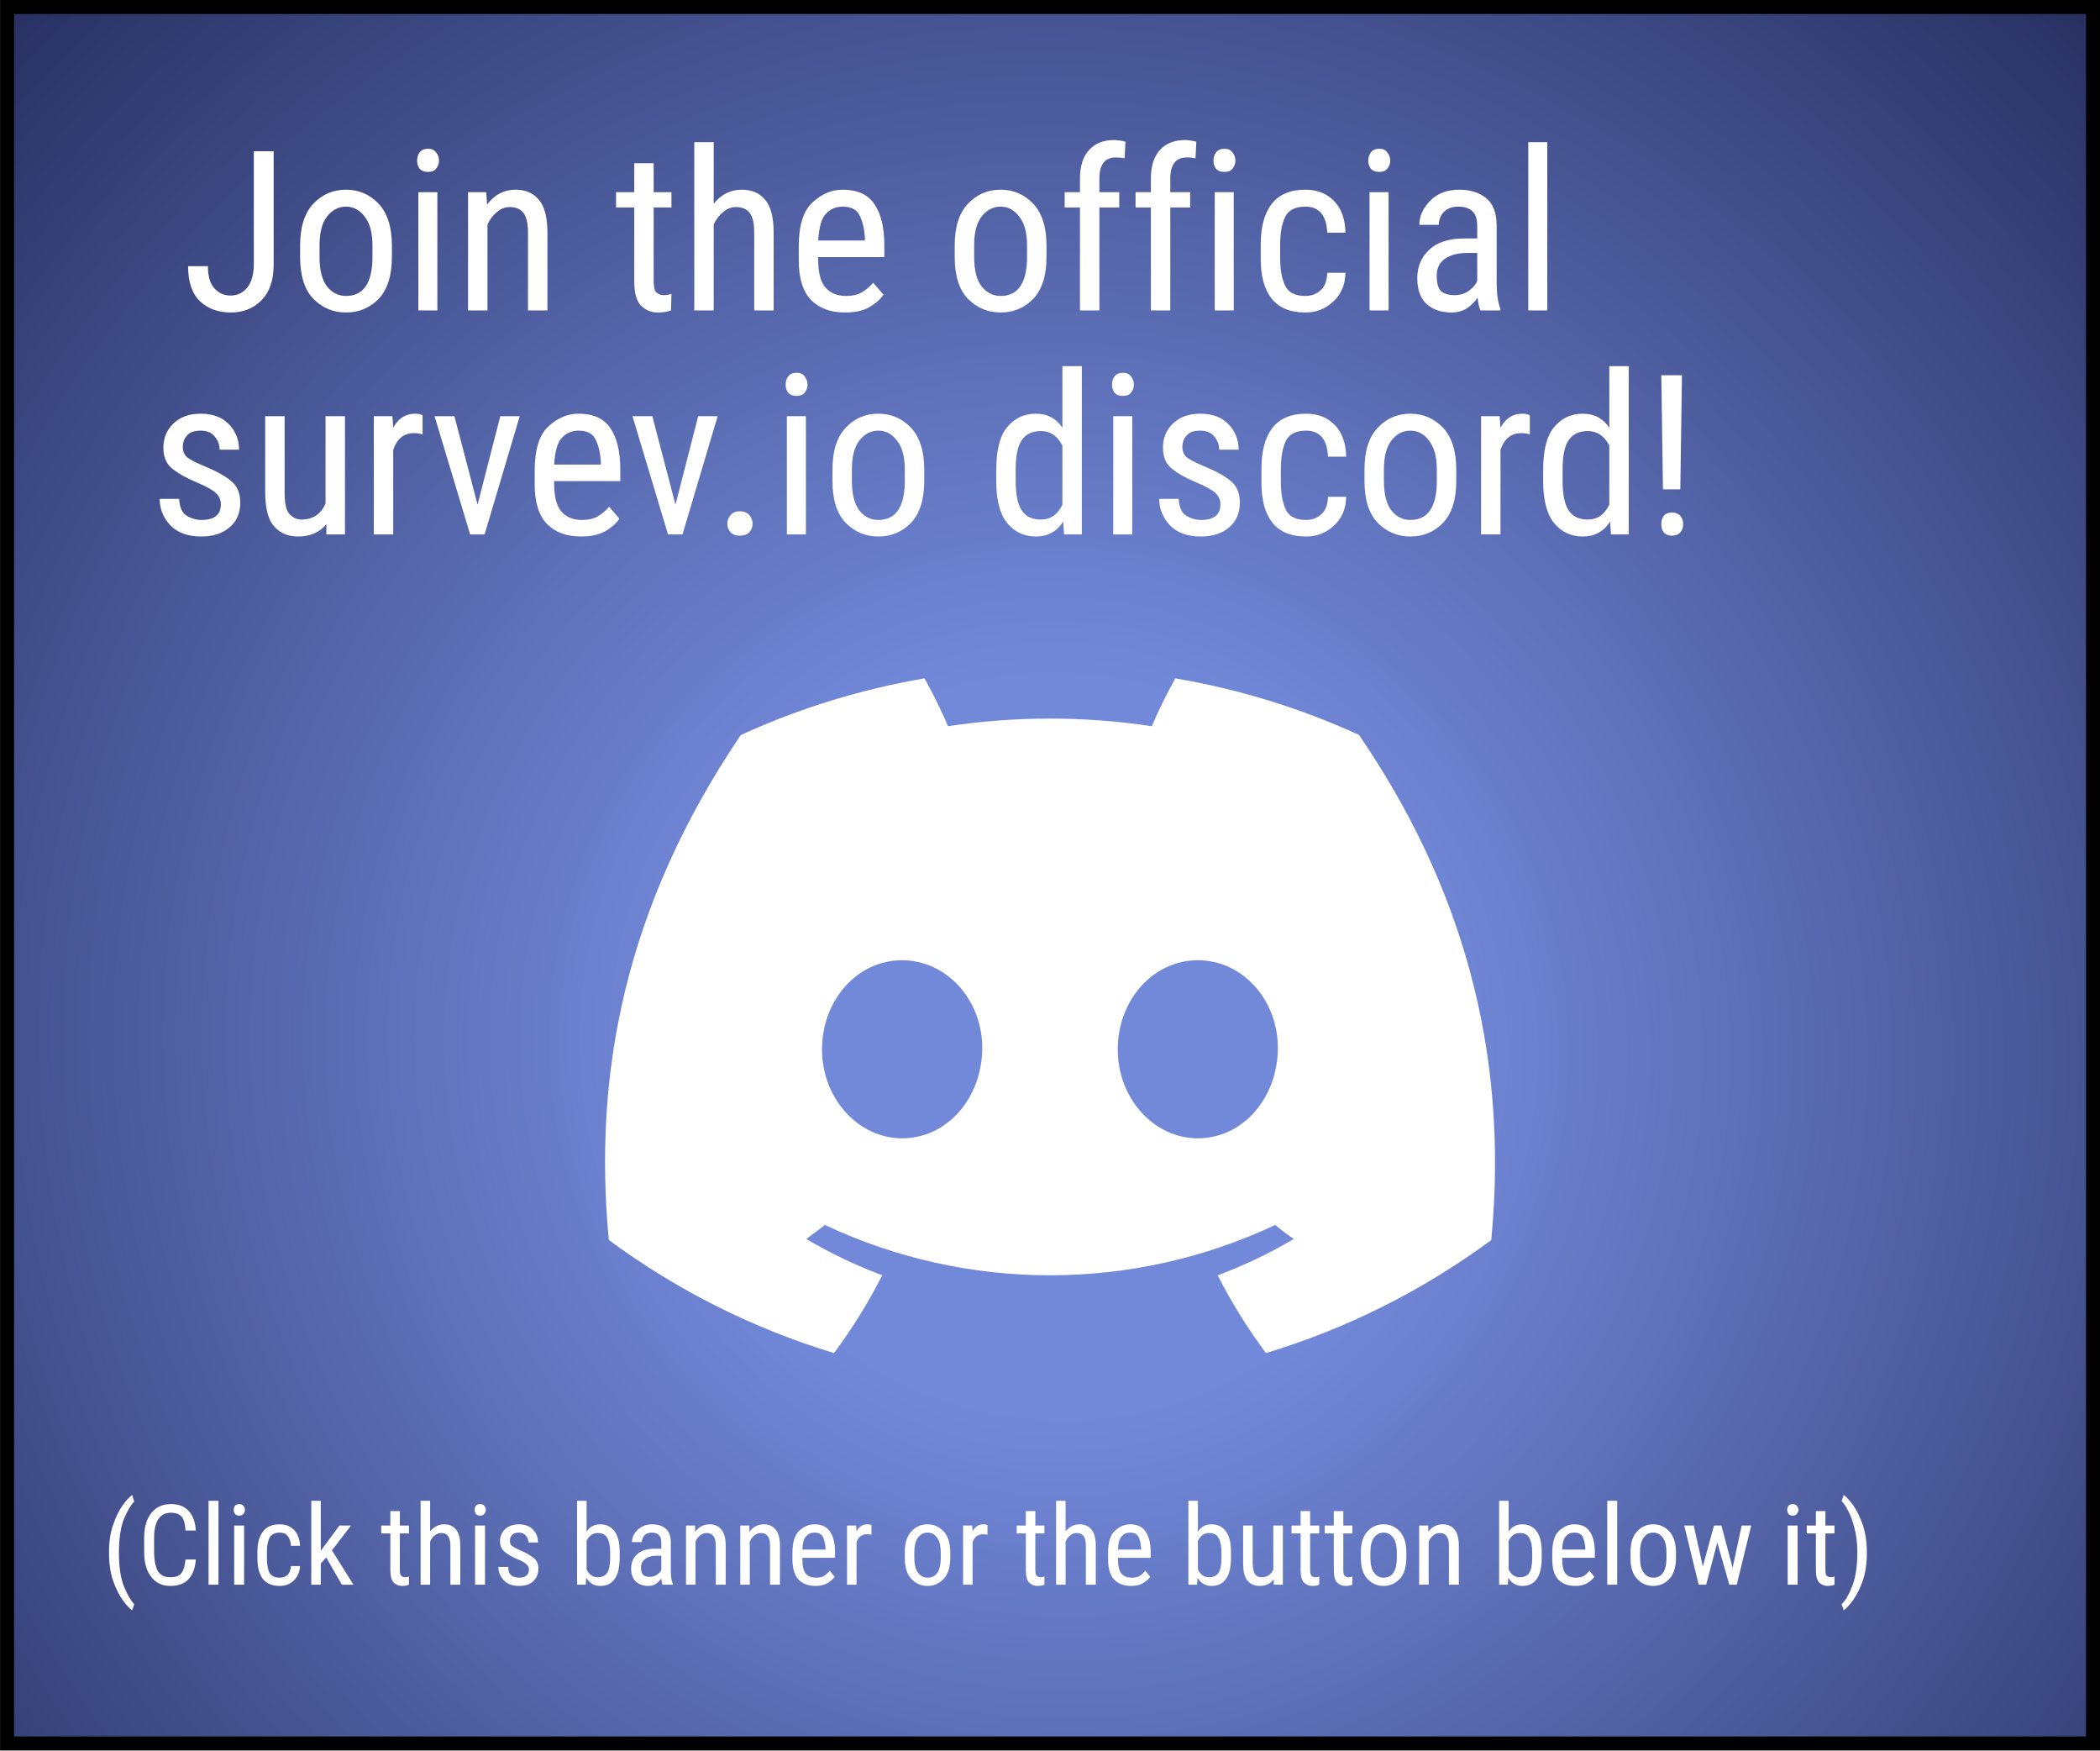
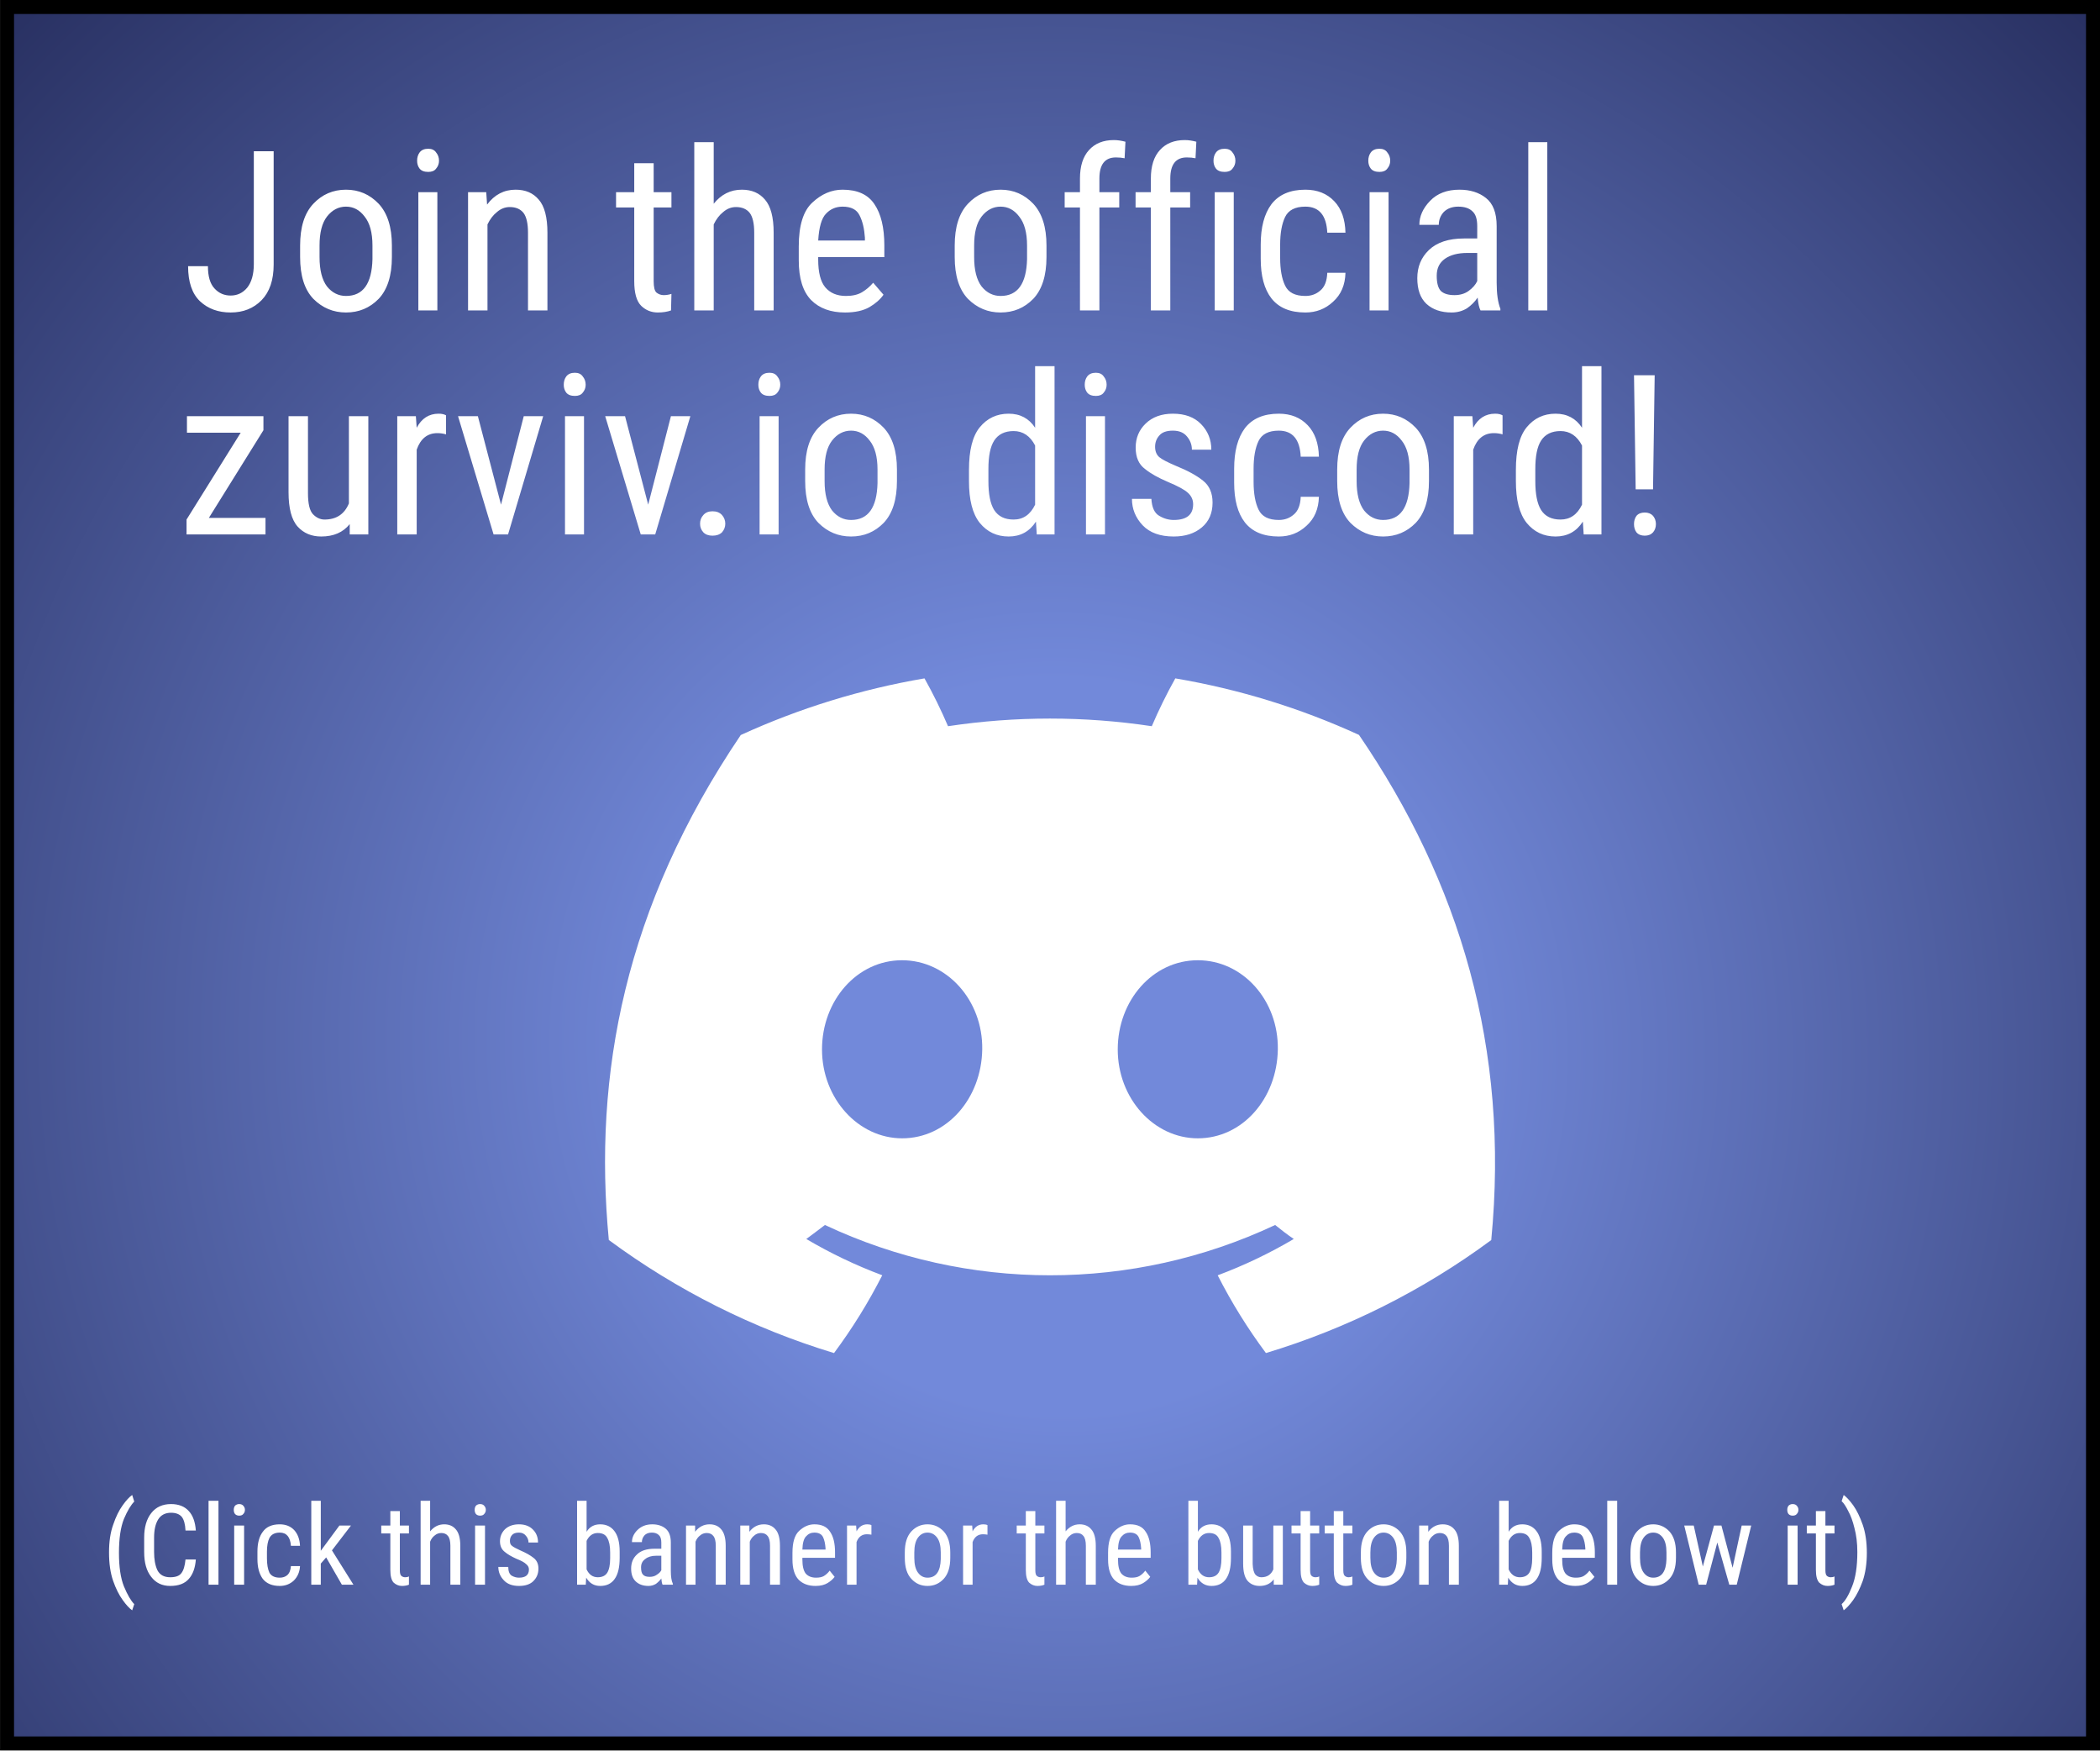
<svg xmlns="http://www.w3.org/2000/svg" xmlns:xlink="http://www.w3.org/1999/xlink" width="300" height="250" viewBox="0 0 79.375 66.146" version="1.1" id="svg1" xml:space="preserve">
  <defs id="defs1">
    <linearGradient id="linearGradient8">
      <stop style="stop-color:#7289da;stop-opacity:1;" offset="0.201" id="stop8" />
      <stop style="stop-color:#11143b;stop-opacity:1;" offset="1" id="stop9" />
    </linearGradient>
    <radialGradient xlink:href="#linearGradient8" id="radialGradient9" cx="47.832" cy="44.703" fx="47.832" fy="44.703" r="39.687" gradientTransform="matrix(1.220374,-1.220374,1.236035,1.236035,-73.60856,42.67377)" gradientUnits="userSpaceOnUse" />
  </defs>
  <g id="layer1">
    <rect style="font-style:normal;font-variant:normal;font-weight:normal;font-stretch:normal;font-size:8.467px;line-height:1;font-family:'Roboto Condensed';-inkscape-font-specification:'Roboto Condensed, Normal';font-variant-ligatures:normal;font-variant-caps:normal;font-variant-numeric:normal;font-variant-east-asian:normal;text-align:center;text-anchor:middle;fill:url(#radialGradient9);fill-opacity:1;stroke:#000000;stroke-width:0.529;stroke-linejoin:miter;stroke-dasharray:none;paint-order:normal" id="rect7" width="78.845" height="65.618" x="0.266" y="0.264" />
    <text xml:space="preserve" style="font-style:normal;font-variant:normal;font-weight:normal;font-stretch:normal;font-size:8.467px;line-height:1;font-family:'Roboto Condensed';-inkscape-font-specification:'Roboto Condensed, @wght=600';font-variant-ligatures:normal;font-variant-caps:normal;font-variant-numeric:normal;font-variant-east-asian:normal;text-align:center;text-anchor:middle;fill:#ffffff;fill-opacity:1;stroke-width:0.265;font-variation-settings:'wght' 600" x="39.783" y="11.728" id="text1">
      <tspan style="font-style:normal;font-variant:normal;font-weight:normal;font-stretch:normal;font-size:8.467px;line-height:1;font-family:'Roboto Condensed';-inkscape-font-specification:'Roboto Condensed, @wght=600';font-variant-ligatures:normal;font-variant-caps:normal;font-variant-numeric:normal;font-variant-east-asian:normal;text-align:center;text-anchor:middle;fill:#ffffff;fill-opacity:1;stroke-width:0.265;font-variation-settings:'wght' 600" x="39.783" y="11.728" id="tspan2">Join the official</tspan>
-       <tspan style="font-style:normal;font-variant:normal;font-weight:normal;font-stretch:normal;font-size:8.467px;line-height:1;font-family:'Roboto Condensed';-inkscape-font-specification:'Roboto Condensed, @wght=600';font-variant-ligatures:normal;font-variant-caps:normal;font-variant-numeric:normal;font-variant-east-asian:normal;text-align:center;text-anchor:middle;fill:#ffffff;fill-opacity:1;stroke-width:0.265;font-variation-settings:'wght' 600" x="39.783" y="20.195" id="tspan4">survev.io discord!</tspan>
+       <tspan style="font-style:normal;font-variant:normal;font-weight:normal;font-stretch:normal;font-size:8.467px;line-height:1;font-family:'Roboto Condensed';-inkscape-font-specification:'Roboto Condensed, @wght=600';font-variant-ligatures:normal;font-variant-caps:normal;font-variant-numeric:normal;font-variant-east-asian:normal;text-align:center;text-anchor:middle;fill:#ffffff;fill-opacity:1;stroke-width:0.265;font-variation-settings:'wght' 600" x="39.783" y="20.195" id="tspan4">zurviv.io discord!</tspan>
    </text>
    <text xml:space="preserve" style="font-style:normal;font-variant:normal;font-weight:normal;font-stretch:normal;font-size:4.233px;line-height:1;font-family:'Roboto Condensed';-inkscape-font-specification:'Roboto Condensed, Normal';font-variant-ligatures:normal;font-variant-caps:normal;font-variant-numeric:normal;font-variant-east-asian:normal;text-align:center;text-anchor:middle;fill:#ffffff;fill-opacity:1;stroke-width:0.265" x="39.783" y="59.883" id="text6">
      <tspan id="tspan7" x="39.783" y="59.883">(Click this banner or the button below it)</tspan>
    </text>
    <path fill="#ffffff" d="m 51.364,27.77 a 27.821,27.821 0 0 0 -6.94,-2.135 19.066,19.066 0 0 0 -0.889,1.807 25.845,25.845 0 0 0 -7.702,0 19.148,19.148 0 0 0 -0.889,-1.807 28.017,28.017 0 0 0 -6.945,2.14 c -4.392,6.498 -5.583,12.835 -4.987,19.082 v 0 a 27.974,27.974 0 0 0 8.512,4.273 20.558,20.558 0 0 0 1.823,-2.94 18.103,18.103 0 0 1 -2.871,-1.371 c 0.241,-0.175 0.476,-0.355 0.704,-0.529 a 19.995,19.995 0 0 0 17.018,0 c 0.23,0.188 0.466,0.368 0.704,0.529 a 18.172,18.172 0 0 1 -2.876,1.373 20.373,20.373 0 0 0 1.823,2.937 27.847,27.847 0 0 0 8.517,-4.27 v 0 c 0.699,-7.244 -1.193,-13.523 -5.001,-19.09 z M 34.099,43.015 c -1.659,0 -3.029,-1.505 -3.029,-3.358 0,-1.852 1.323,-3.371 3.024,-3.371 1.701,0 3.061,1.519 3.032,3.371 -0.029,1.852 -1.336,3.358 -3.027,3.358 z m 11.176,0 c -1.662,0 -3.027,-1.505 -3.027,-3.358 0,-1.852 1.323,-3.371 3.027,-3.371 1.704,0 3.053,1.519 3.024,3.371 -0.029,1.852 -1.333,3.358 -3.024,3.358 z" id="path1" style="stroke-width:0.265" />
  </g>
</svg>
